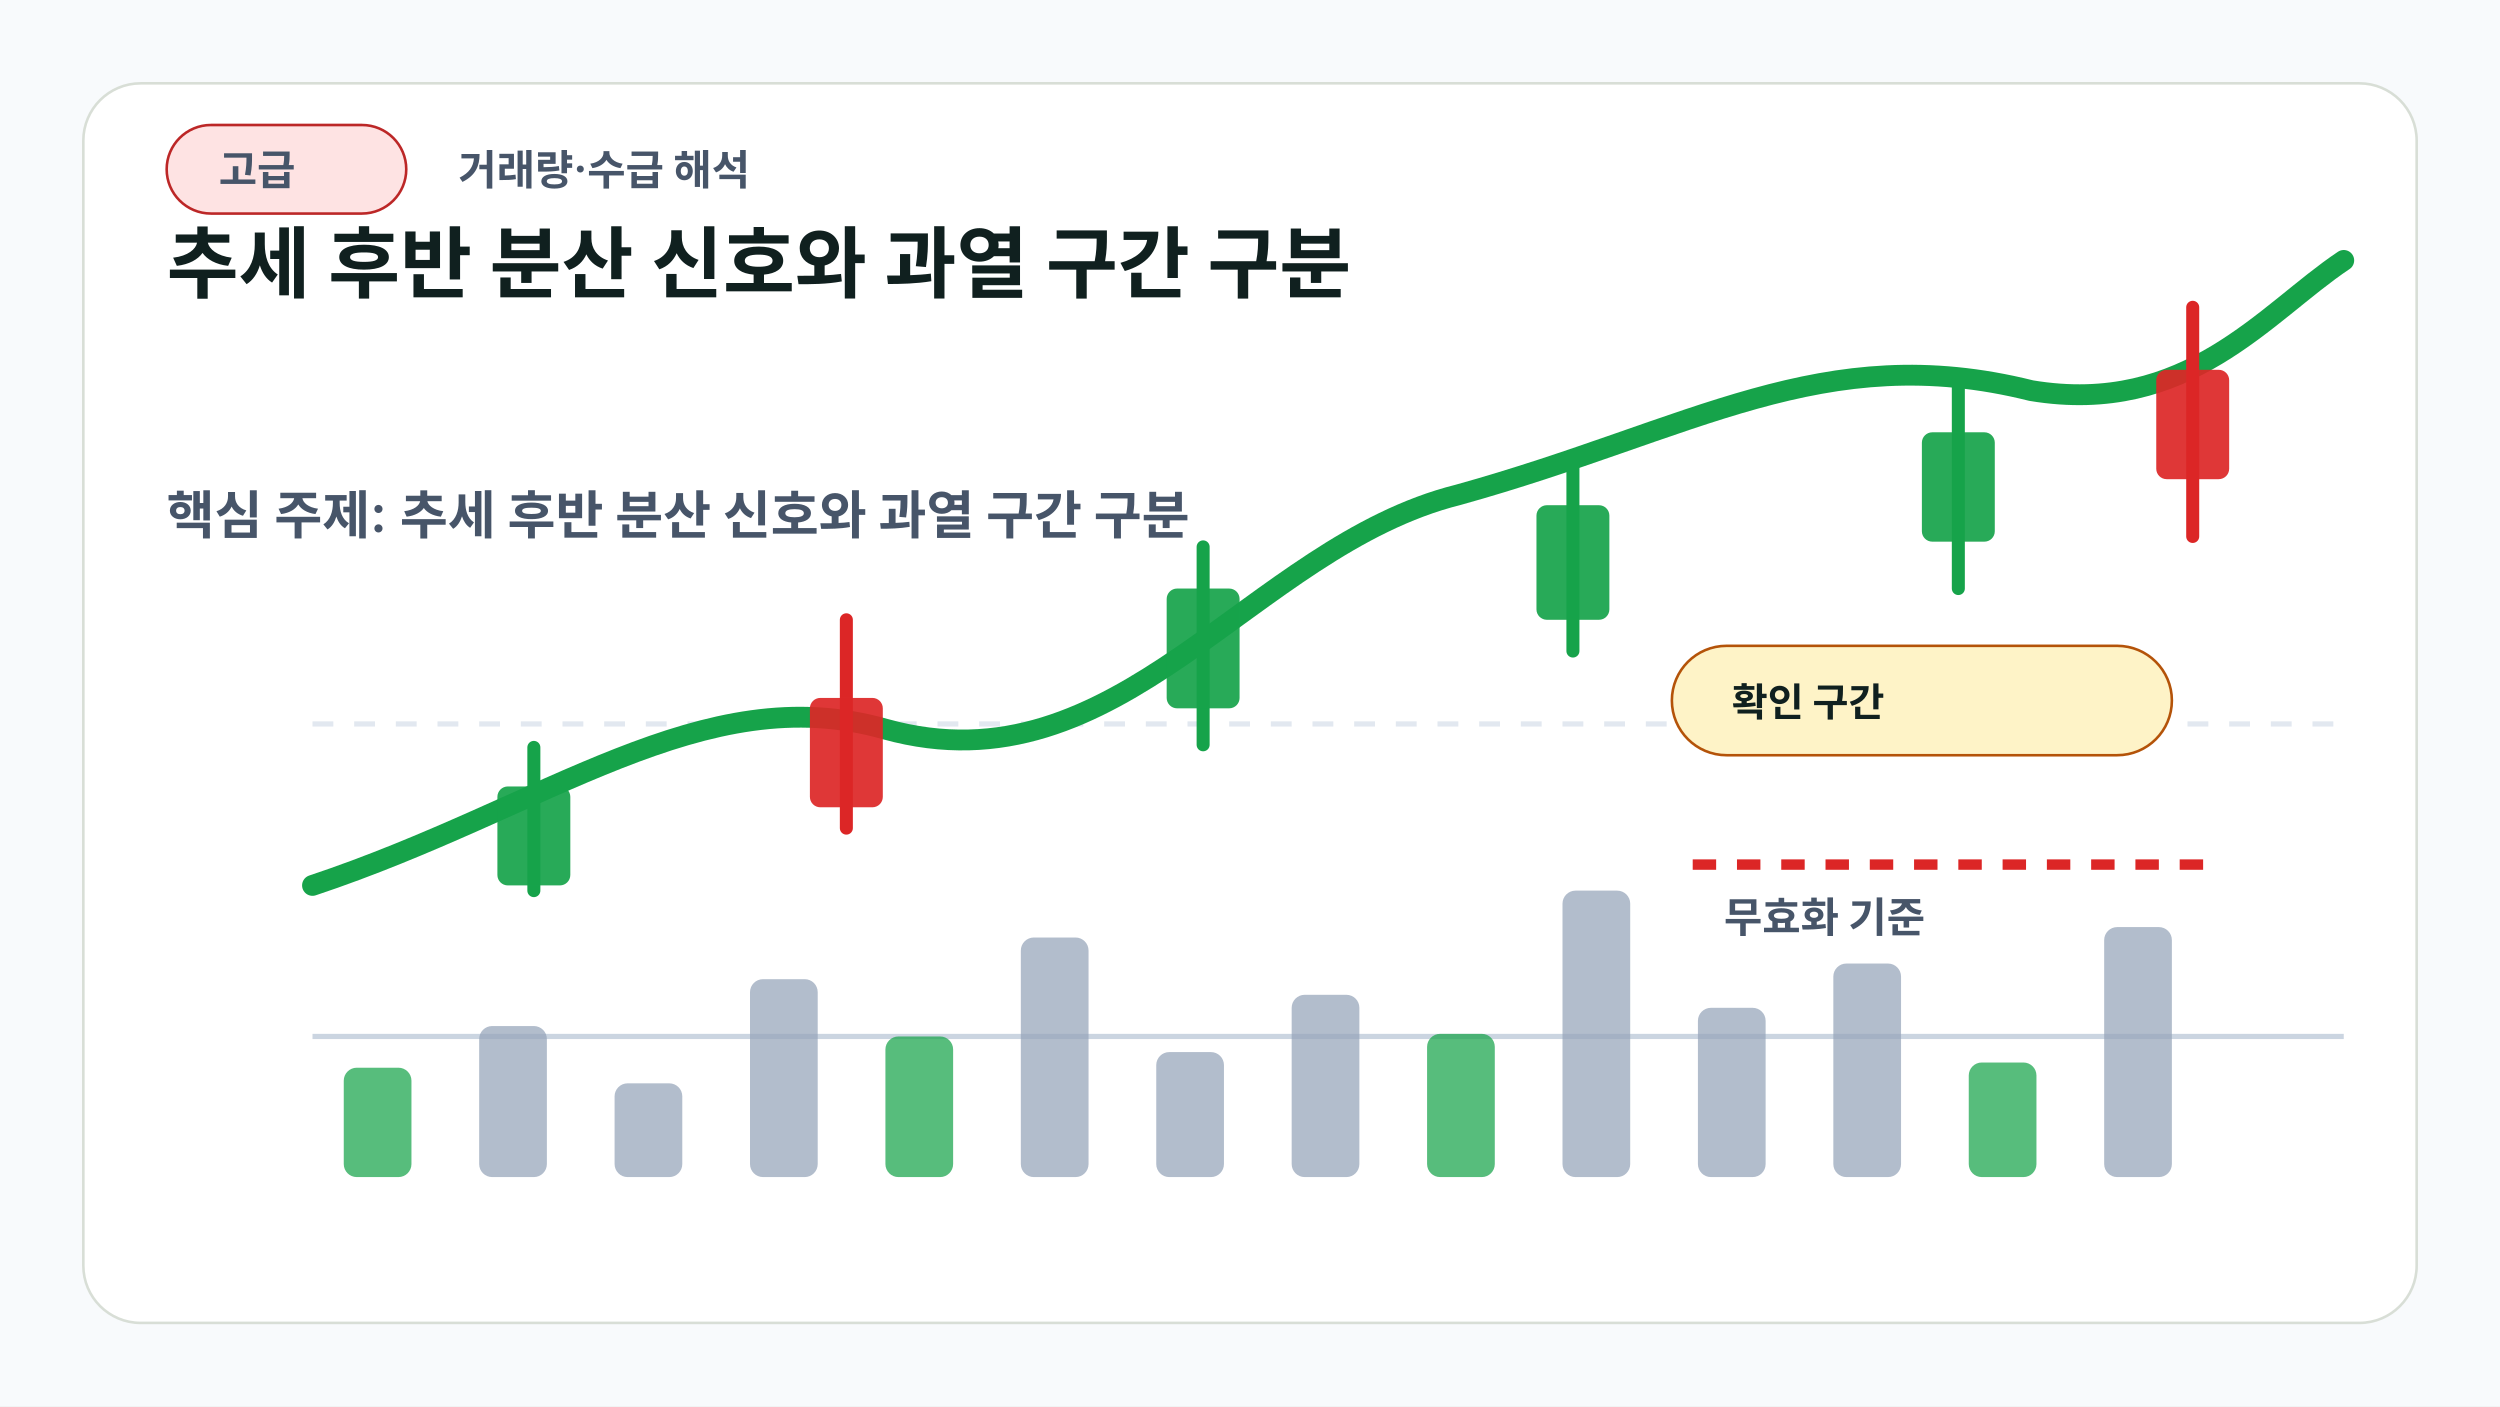
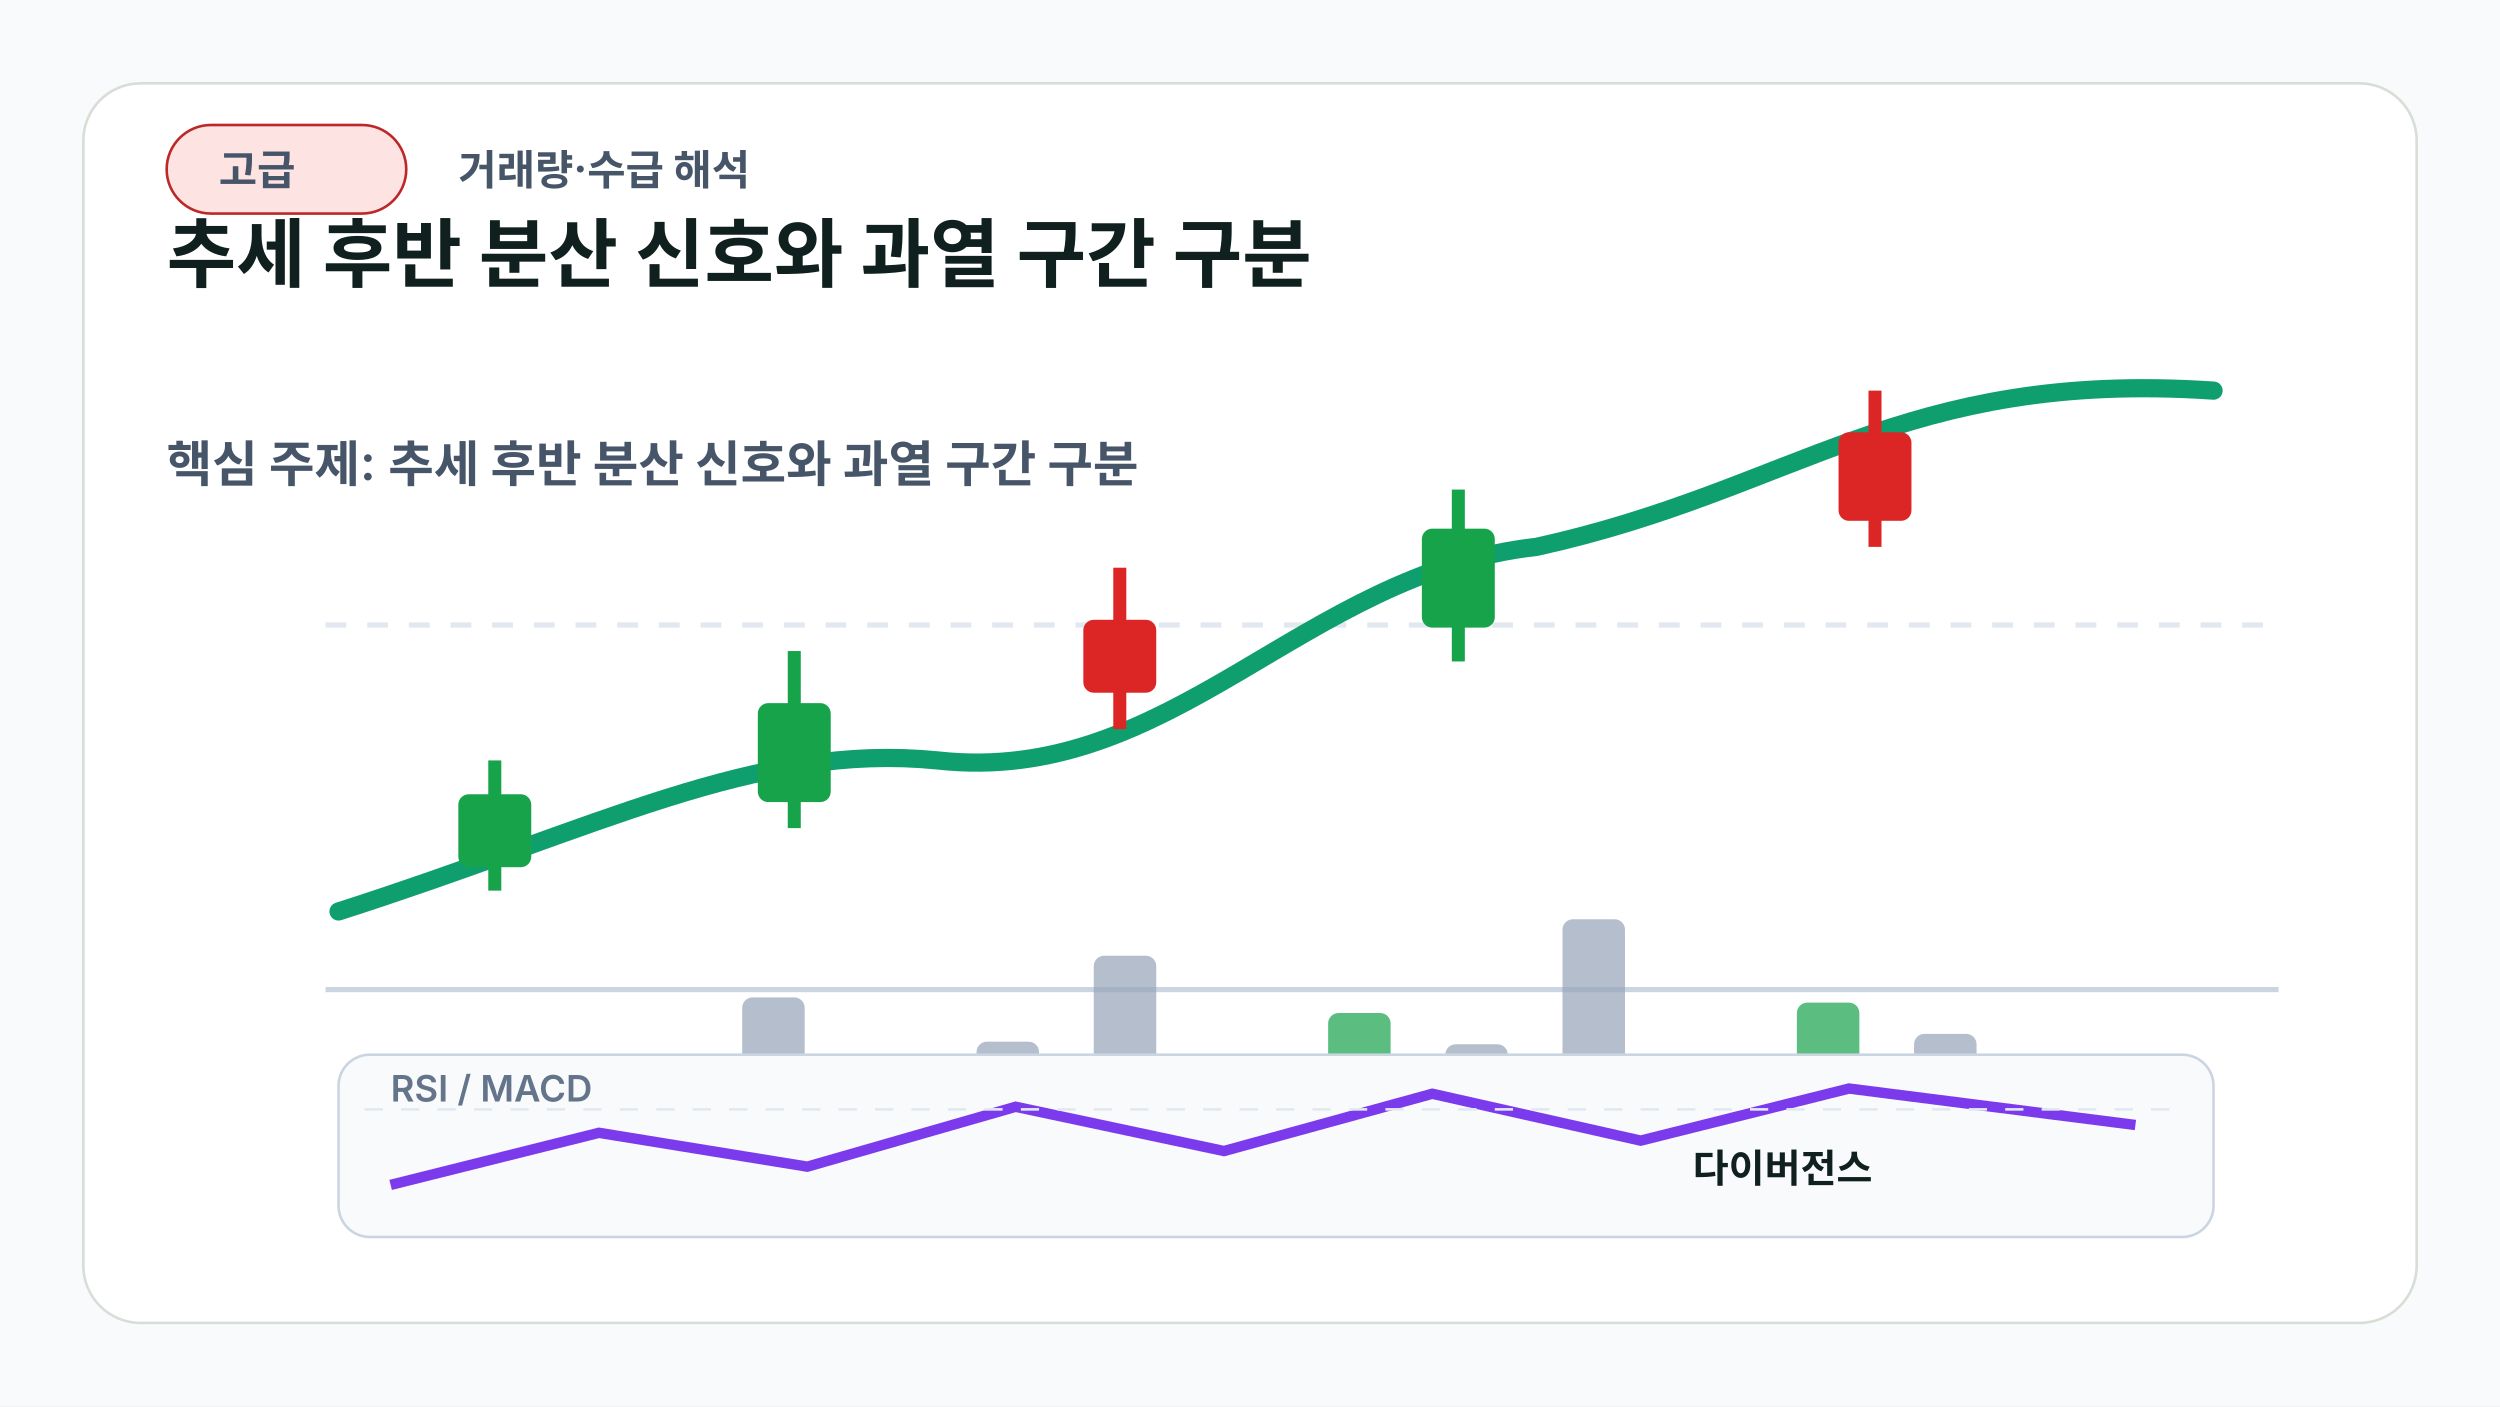
<svg xmlns="http://www.w3.org/2000/svg" width="960" height="540" viewBox="0 0 960 540" role="img" aria-labelledby="title desc">
-   <style>.title{font:800 30px system-ui,-apple-system,Segoe UI,sans-serif;fill:#10201f}.item{font:600 20px system-ui,-apple-system,Segoe UI,sans-serif;fill:#475569}.small{font:700 16px system-ui,-apple-system,Segoe UI,sans-serif;fill:#475569}.label{font:800 15px system-ui,-apple-system,Segoe UI,sans-serif;fill:#10201f}</style>
+   <style>.title{font:800 29px system-ui,-apple-system,Segoe UI,sans-serif;fill:#10201f}.item{font:600 19px system-ui,-apple-system,Segoe UI,sans-serif;fill:#475569}.small{font:700 16px system-ui,-apple-system,Segoe UI,sans-serif;fill:#475569}.label{font:800 15px system-ui,-apple-system,Segoe UI,sans-serif;fill:#10201f}.muted{font:600 14px system-ui,-apple-system,Segoe UI,sans-serif;fill:#64748b}</style>
  <rect width="960" height="540" fill="#f8fafc" />
  <rect x="32" y="32" width="896" height="476" rx="22" fill="white" stroke="#d8ded6" />
  <rect x="64" y="48" width="92" height="34" rx="17" fill="#fee2e2" stroke="#b91c1c" opacity="0.95" />
  <text x="84" y="71" class="small">고급</text>
  <text x="176" y="71" class="small">거래량·수급 해석</text>
-   <text x="64" y="112" class="title">추세 후반 분산 신호와 과열 구간 구분</text>
-   <text x="64" y="205" class="item">핵심 주제: 추세 후반 분산 신호와 과열 구간 구분</text>
-   <g transform="translate(0,0)">
-     <line x1="120" y1="398" x2="900" y2="398" stroke="#cbd5e1" stroke-width="2" />
-     <line x1="120" y1="278" x2="900" y2="278" stroke="#e2e8f0" stroke-width="2" stroke-dasharray="8 8" />
-     <path d="M120 340 C210 310 270 260 340 280 C430 305 480 210 560 190 C650 165 700 130 780 150 C840 160 870 120 900 100" fill="none" stroke="#16a34a" stroke-width="8" stroke-linecap="round" stroke-linejoin="round" />
-     <line x1="205" y1="287" x2="205" y2="342" stroke="#16a34a" stroke-width="5" stroke-linecap="round" />
-     <rect x="191" y="302" width="28" height="38" rx="4" fill="#16a34a" opacity="0.92" />
-     <line x1="325" y1="238" x2="325" y2="318" stroke="#dc2626" stroke-width="5" stroke-linecap="round" />
-     <rect x="311" y="268" width="28" height="42" rx="4" fill="#dc2626" opacity="0.92" />
-     <line x1="462" y1="210" x2="462" y2="286" stroke="#16a34a" stroke-width="5" stroke-linecap="round" />
-     <rect x="448" y="226" width="28" height="46" rx="4" fill="#16a34a" opacity="0.92" />
-     <line x1="604" y1="176" x2="604" y2="250" stroke="#16a34a" stroke-width="5" stroke-linecap="round" />
-     <rect x="590" y="194" width="28" height="44" rx="4" fill="#16a34a" opacity="0.92" />
-     <line x1="752" y1="146" x2="752" y2="226" stroke="#16a34a" stroke-width="5" stroke-linecap="round" />
-     <rect x="738" y="166" width="28" height="42" rx="4" fill="#16a34a" opacity="0.92" />
-     <line x1="842" y1="118" x2="842" y2="206" stroke="#dc2626" stroke-width="5" stroke-linecap="round" />
-     <rect x="828" y="142" width="28" height="42" rx="4" fill="#dc2626" opacity="0.92" />
-     <rect x="132" y="410" width="26" height="42" rx="5" fill="#16a34a" opacity="0.72" />
-     <rect x="184" y="394" width="26" height="58" rx="5" fill="#94a3b8" opacity="0.72" />
-     <rect x="236" y="416" width="26" height="36" rx="5" fill="#94a3b8" opacity="0.72" />
-     <rect x="288" y="376" width="26" height="76" rx="5" fill="#94a3b8" opacity="0.72" />
-     <rect x="340" y="398" width="26" height="54" rx="5" fill="#16a34a" opacity="0.72" />
-     <rect x="392" y="360" width="26" height="92" rx="5" fill="#94a3b8" opacity="0.72" />
-     <rect x="444" y="404" width="26" height="48" rx="5" fill="#94a3b8" opacity="0.72" />
-     <rect x="496" y="382" width="26" height="70" rx="5" fill="#94a3b8" opacity="0.72" />
-     <rect x="548" y="397" width="26" height="55" rx="5" fill="#16a34a" opacity="0.72" />
-     <rect x="600" y="342" width="26" height="110" rx="5" fill="#94a3b8" opacity="0.72" />
-     <rect x="652" y="387" width="26" height="65" rx="5" fill="#94a3b8" opacity="0.72" />
-     <rect x="704" y="370" width="26" height="82" rx="5" fill="#94a3b8" opacity="0.72" />
-     <rect x="756" y="408" width="26" height="44" rx="5" fill="#16a34a" opacity="0.72" />
-     <rect x="808" y="356" width="26" height="96" rx="5" fill="#94a3b8" opacity="0.72" />
-     <rect x="642" y="248" width="192" height="42" rx="21" fill="#fef3c7" stroke="#b45309" />
-     <text x="665" y="275" class="label">확인 구간</text>
-     <line x1="650" y1="332" x2="852" y2="332" stroke="#dc2626" stroke-width="4" stroke-dasharray="9 8" />
-     <text x="662" y="358" class="small">무효화 기준</text>
+   <text x="64" y="108" class="title">추세 후반 분산 신호와 과열 구간 구분</text>
+   <text x="64" y="185" class="item">핵심 주제: 추세 후반 분산 신호와 과열 구간 구분</text>
+   <g>
+     <line x1="125" y1="380" x2="875" y2="380" stroke="#cbd5e1" stroke-width="2" />
+     <line x1="125" y1="240" x2="875" y2="240" stroke="#e2e8f0" stroke-width="2" stroke-dasharray="8 8" />
+     <path d="M130 350 C230 318 290 285 360 292 C450 302 500 220 590 210 C690 188 730 142 850 150" fill="none" stroke="#0f9f6e" stroke-width="7" stroke-linecap="round" />
+     <line x1="190" y1="342" x2="190" y2="292" stroke="#16a34a" stroke-width="5" />
+     <rect x="176" y="305" width="28" height="28" rx="4" fill="#16a34a" />
+     <line x1="305" y1="318" x2="305" y2="250" stroke="#16a34a" stroke-width="5" />
+     <rect x="291" y="270" width="28" height="38" rx="4" fill="#16a34a" />
+     <line x1="430" y1="280" x2="430" y2="218" stroke="#dc2626" stroke-width="5" />
+     <rect x="416" y="238" width="28" height="28" rx="4" fill="#dc2626" />
+     <line x1="560" y1="254" x2="560" y2="188" stroke="#16a34a" stroke-width="5" />
+     <rect x="546" y="203" width="28" height="38" rx="4" fill="#16a34a" />
+     <line x1="720" y1="210" x2="720" y2="150" stroke="#dc2626" stroke-width="5" />
+     <rect x="706" y="166" width="28" height="34" rx="4" fill="#dc2626" />
+     <rect x="150" y="421" width="24" height="34" rx="4" fill="#16a34a" opacity=".7" />
+     <rect x="195" y="411" width="24" height="44" rx="4" fill="#94a3b8" opacity=".7" />
+     <rect x="240" y="417" width="24" height="38" rx="4" fill="#94a3b8" opacity=".7" />
+     <rect x="285" y="383" width="24" height="72" rx="4" fill="#94a3b8" opacity=".7" />
+     <rect x="330" y="410" width="24" height="45" rx="4" fill="#16a34a" opacity=".7" />
+     <rect x="375" y="400" width="24" height="55" rx="4" fill="#94a3b8" opacity=".7" />
+     <rect x="420" y="367" width="24" height="88" rx="4" fill="#94a3b8" opacity=".7" />
+     <rect x="465" y="413" width="24" height="42" rx="4" fill="#94a3b8" opacity=".7" />
+     <rect x="510" y="389" width="24" height="66" rx="4" fill="#16a34a" opacity=".7" />
+     <rect x="555" y="401" width="24" height="54" rx="4" fill="#94a3b8" opacity=".7" />
+     <rect x="600" y="353" width="24" height="102" rx="4" fill="#94a3b8" opacity=".7" />
+     <rect x="645" y="409" width="24" height="46" rx="4" fill="#94a3b8" opacity=".7" />
+     <rect x="690" y="385" width="24" height="70" rx="4" fill="#16a34a" opacity=".7" />
+     <rect x="735" y="397" width="24" height="58" rx="4" fill="#94a3b8" opacity=".7" />
+     <rect x="130" y="405" width="720" height="70" rx="12" fill="#f8fafc" stroke="#cbd5e1" />
+     <polyline points="150,455 230,435 310,448 390,425 470,442 550,420 630,438 710,418 820,432" fill="none" stroke="#7c3aed" stroke-width="4" />
+     <line x1="140" y1="426" x2="840" y2="426" stroke="#e2e8f0" stroke-dasharray="7 7" />
+     <text x="150" y="423" class="muted">RSI / MACD</text>
+     <text x="650" y="454" class="label">다이버전스</text>
  </g>
</svg>
